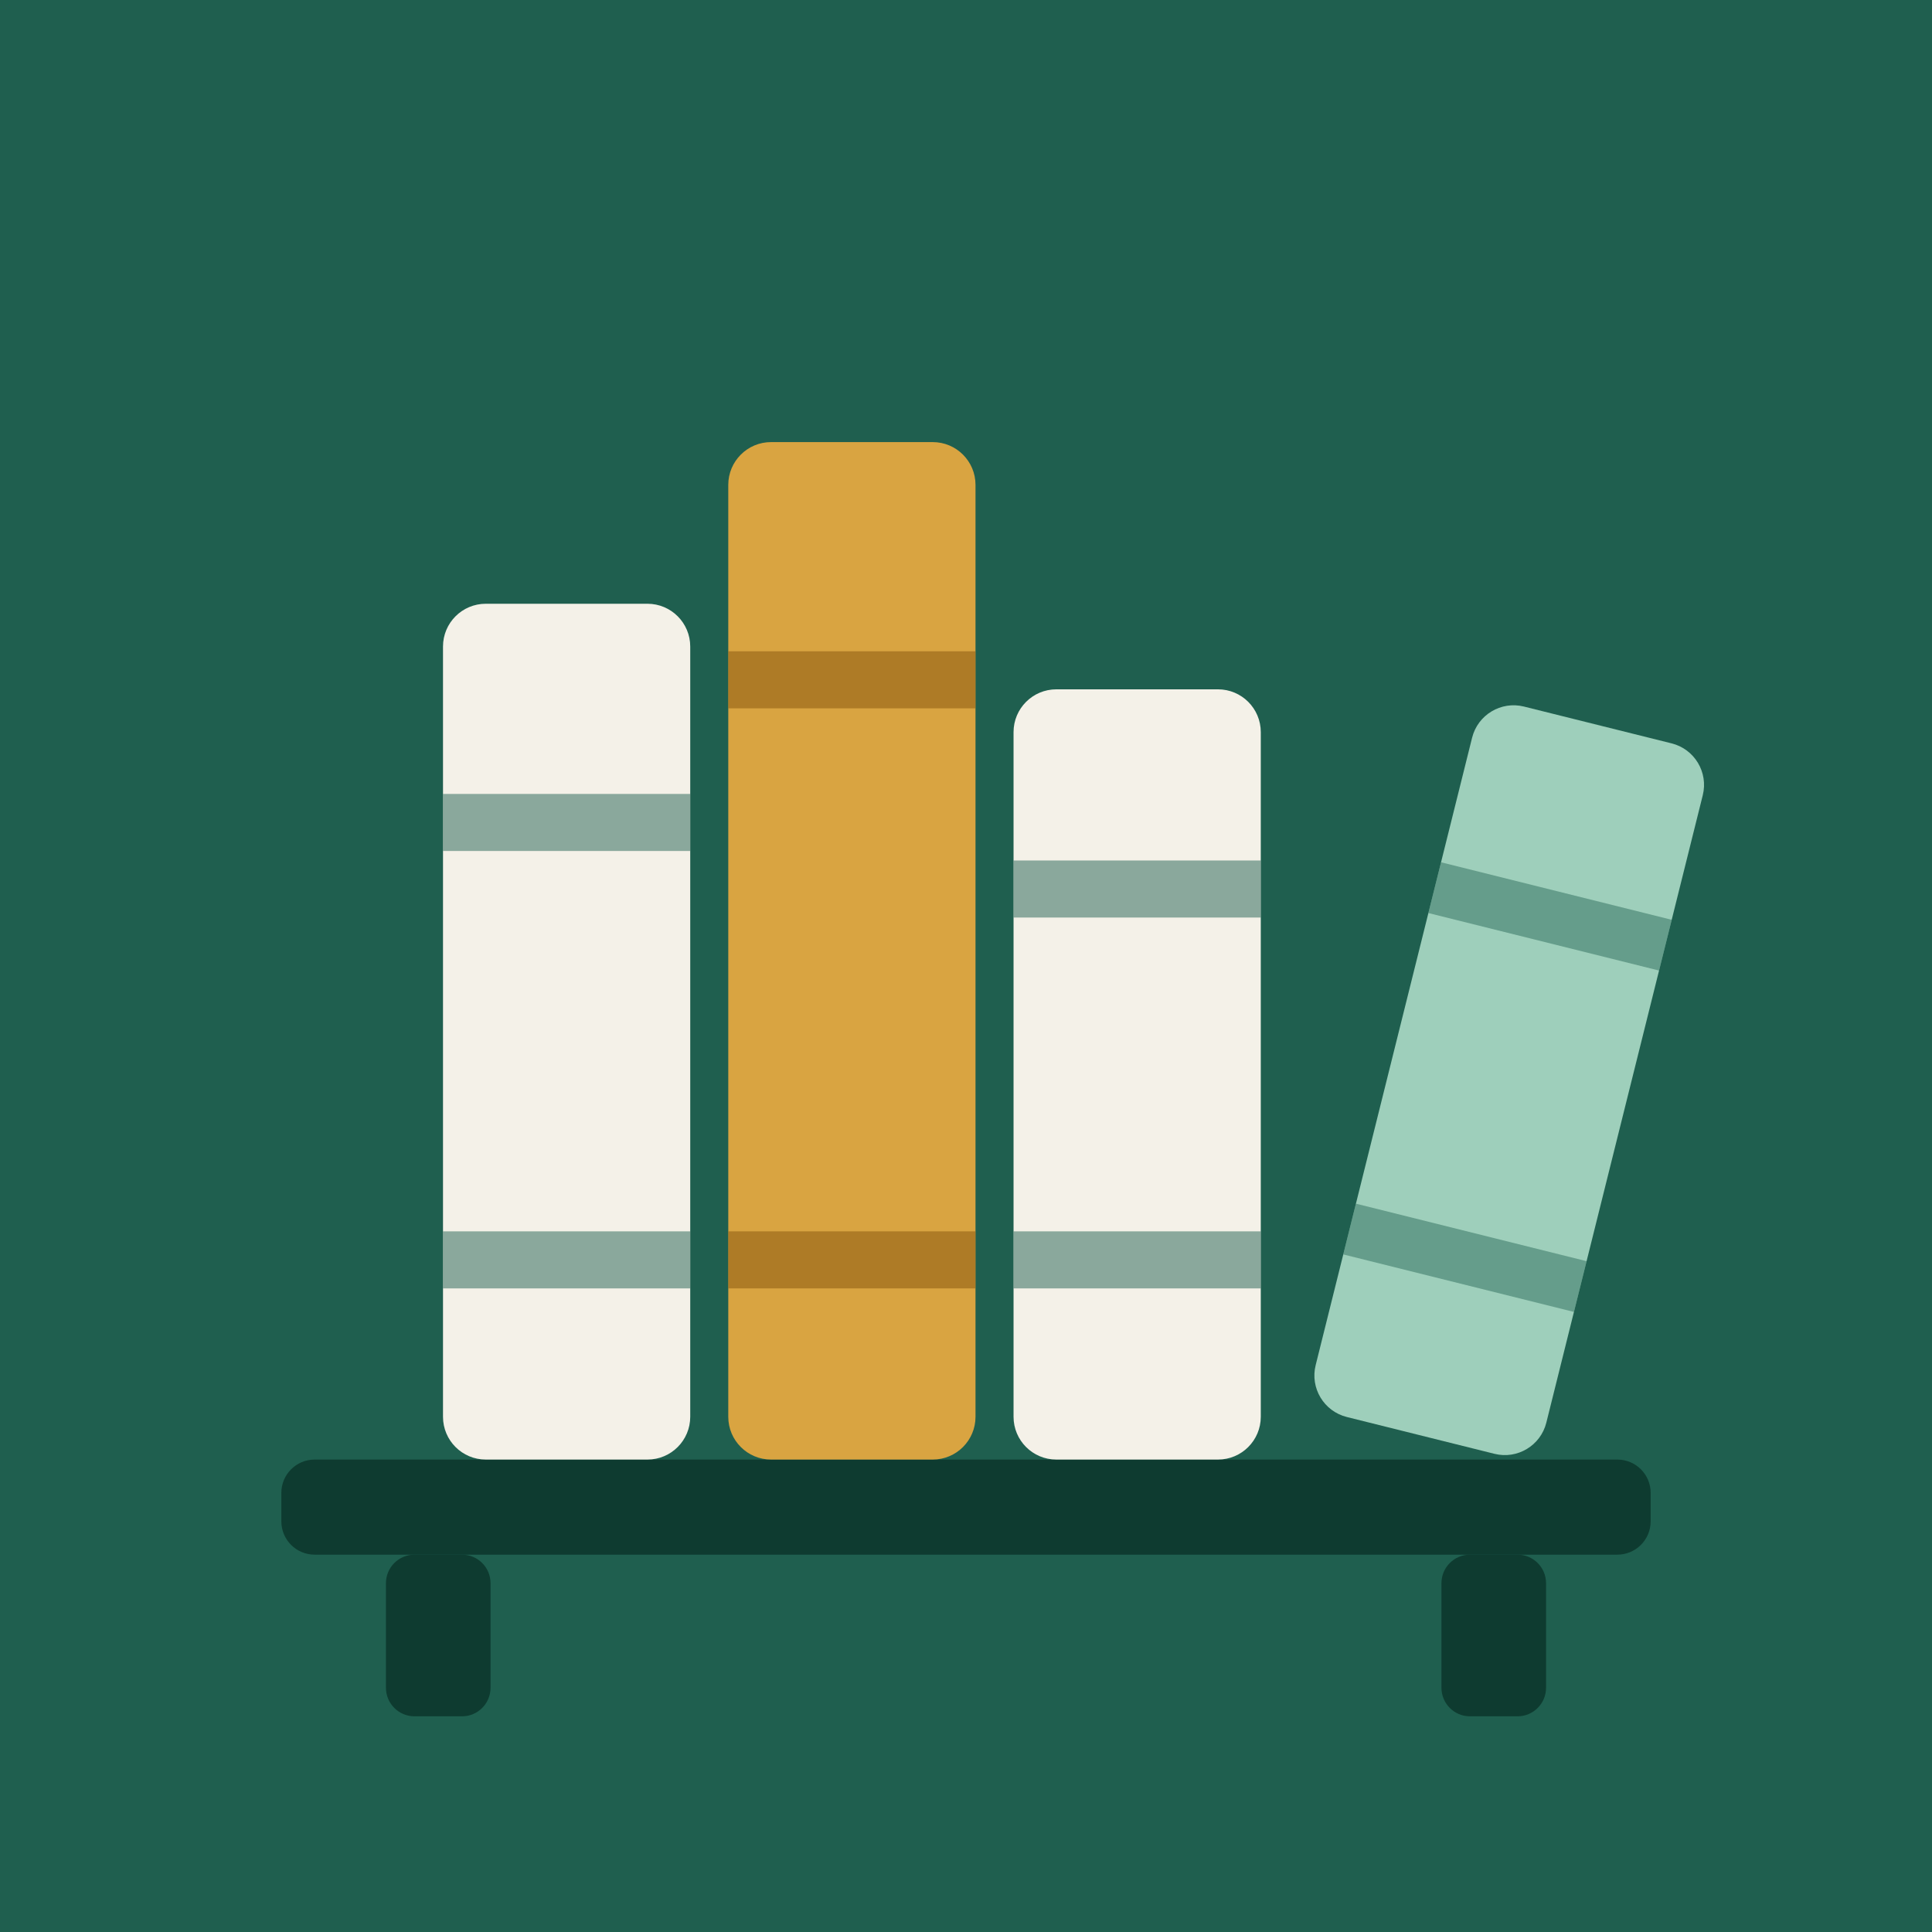
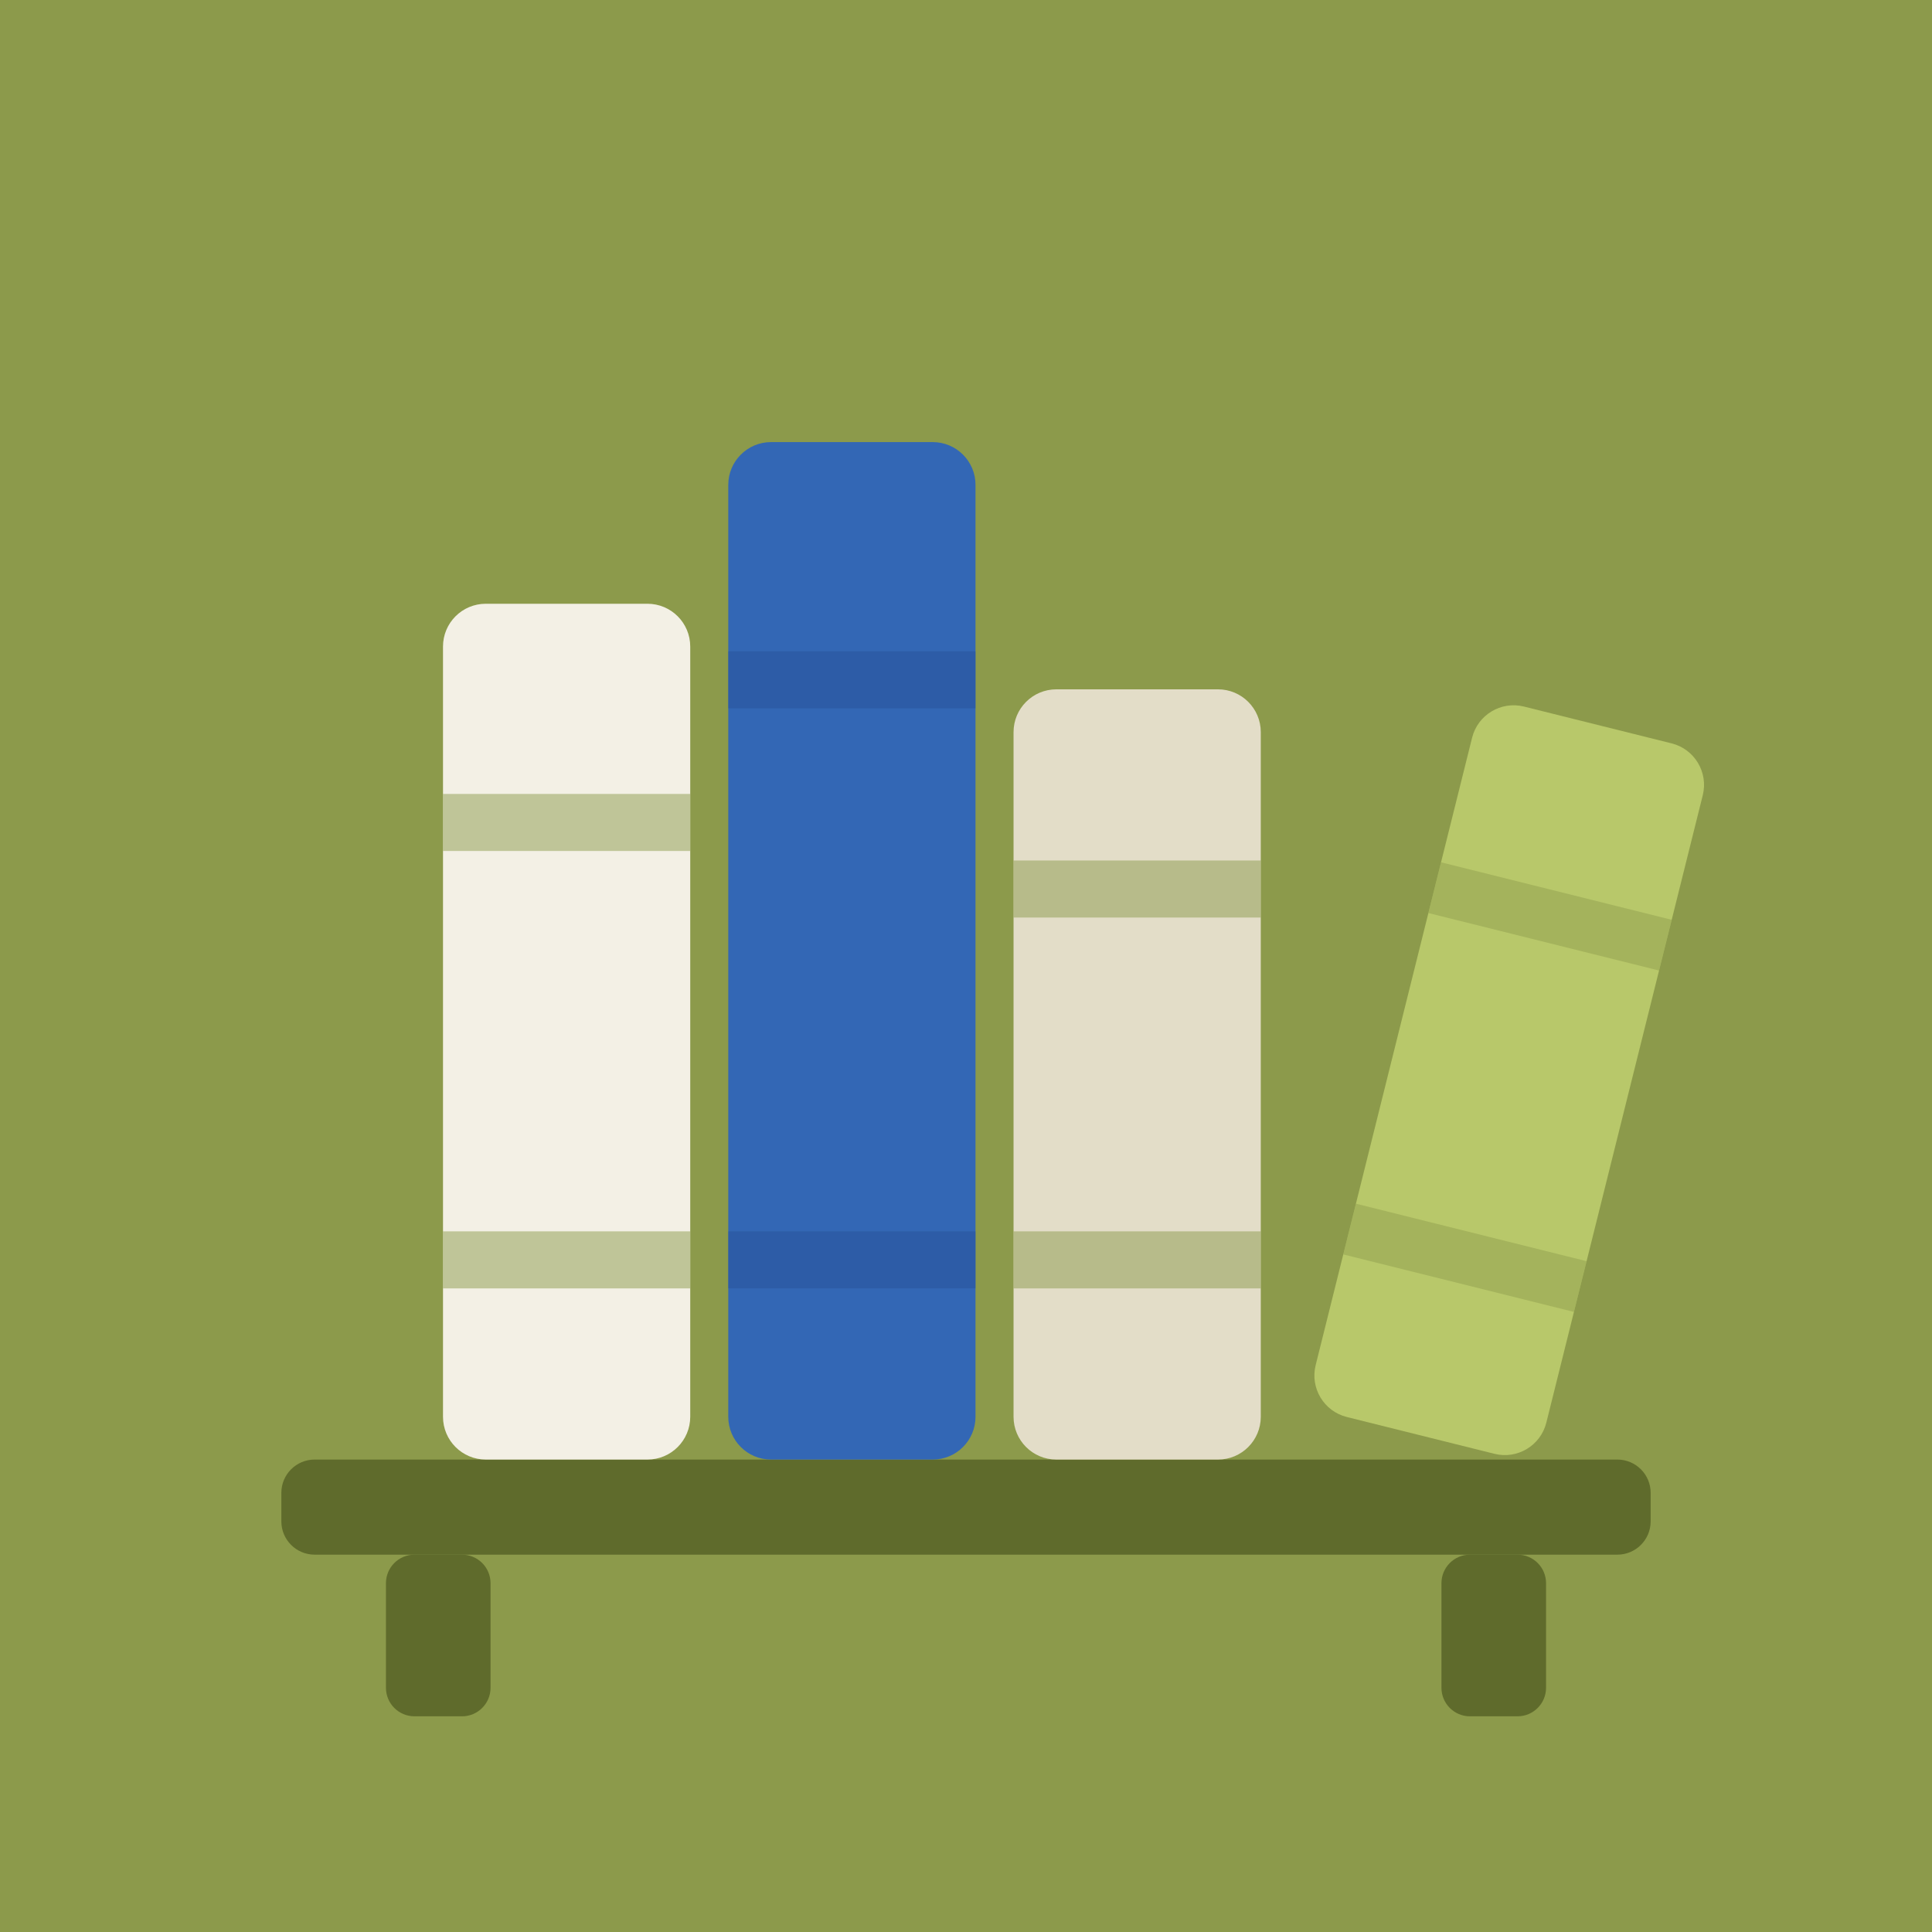
<svg xmlns="http://www.w3.org/2000/svg" viewBox="0 0 512 512" width="512" height="512" role="img" aria-label="Classroom Library">
-   <rect width="512" height="512" fill="#1f5f4f" />
+   <rect width="512" height="512" fill="#8c9a4b" />
  <g transform="translate(256 286) scale(1.26) translate(-256 -286)">
-     <rect x="112" y="366" width="288" height="20" rx="7" fill="#0e3b30" />
-     <rect x="134" y="386" width="22" height="34" rx="6" fill="#0e3b30" />
-     <rect x="356" y="386" width="22" height="34" rx="6" fill="#0e3b30" />
-     <rect x="146" y="186" width="52" height="180" rx="9" fill="#f4f1e8" />
-     <rect x="146" y="226" width="52" height="12" fill="#1f5f4f" opacity=".5" />
-     <rect x="146" y="318" width="52" height="12" fill="#1f5f4f" opacity=".5" />
-     <rect x="206" y="152" width="52" height="214" rx="9" fill="#d9a441" />
-     <rect x="206" y="196" width="52" height="12" fill="#8a5a10" opacity=".55" />
-     <rect x="206" y="318" width="52" height="12" fill="#8a5a10" opacity=".55" />
-     <rect x="266" y="204" width="52" height="162" rx="9" fill="#f4f1e8" />
-     <rect x="266" y="240" width="52" height="12" fill="#1f5f4f" opacity=".5" />
-     <rect x="266" y="318" width="52" height="12" fill="#1f5f4f" opacity=".5" />
+     <rect x="112" y="366" width="288" height="20" rx="7" fill="#5f6b2c" />
+     <rect x="134" y="386" width="22" height="34" rx="6" fill="#5f6b2c" />
+     <rect x="356" y="386" width="22" height="34" rx="6" fill="#5f6b2c" />
+     <rect x="146" y="186" width="52" height="180" rx="9" fill="#f3f0e5" />
+     <rect x="146" y="226" width="52" height="12" fill="#8c9a4b" opacity=".5" />
+     <rect x="146" y="318" width="52" height="12" fill="#8c9a4b" opacity=".5" />
+     <rect x="206" y="152" width="52" height="214" rx="9" fill="#3367b5" />
+     <rect x="206" y="196" width="52" height="12" fill="#28549a" opacity=".55" />
+     <rect x="206" y="318" width="52" height="12" fill="#28549a" opacity=".55" />
+     <rect x="266" y="204" width="52" height="162" rx="9" fill="#e3ddc8" />
+     <rect x="266" y="240" width="52" height="12" fill="#8c9a4b" opacity=".5" />
+     <rect x="266" y="318" width="52" height="12" fill="#8c9a4b" opacity=".5" />
    <g transform="rotate(14 372 366)">
-       <rect x="326" y="212" width="50" height="154" rx="9" fill="#9ecfbb" />
-       <rect x="326" y="248" width="50" height="11" fill="#1f5f4f" opacity=".45" />
-       <rect x="326" y="322" width="50" height="11" fill="#1f5f4f" opacity=".45" />
+       <rect x="326" y="212" width="50" height="154" rx="9" fill="#b8c86a" />
+       <rect x="326" y="248" width="50" height="11" fill="#8c9a4b" opacity=".45" />
+       <rect x="326" y="322" width="50" height="11" fill="#8c9a4b" opacity=".45" />
    </g>
  </g>
</svg>
